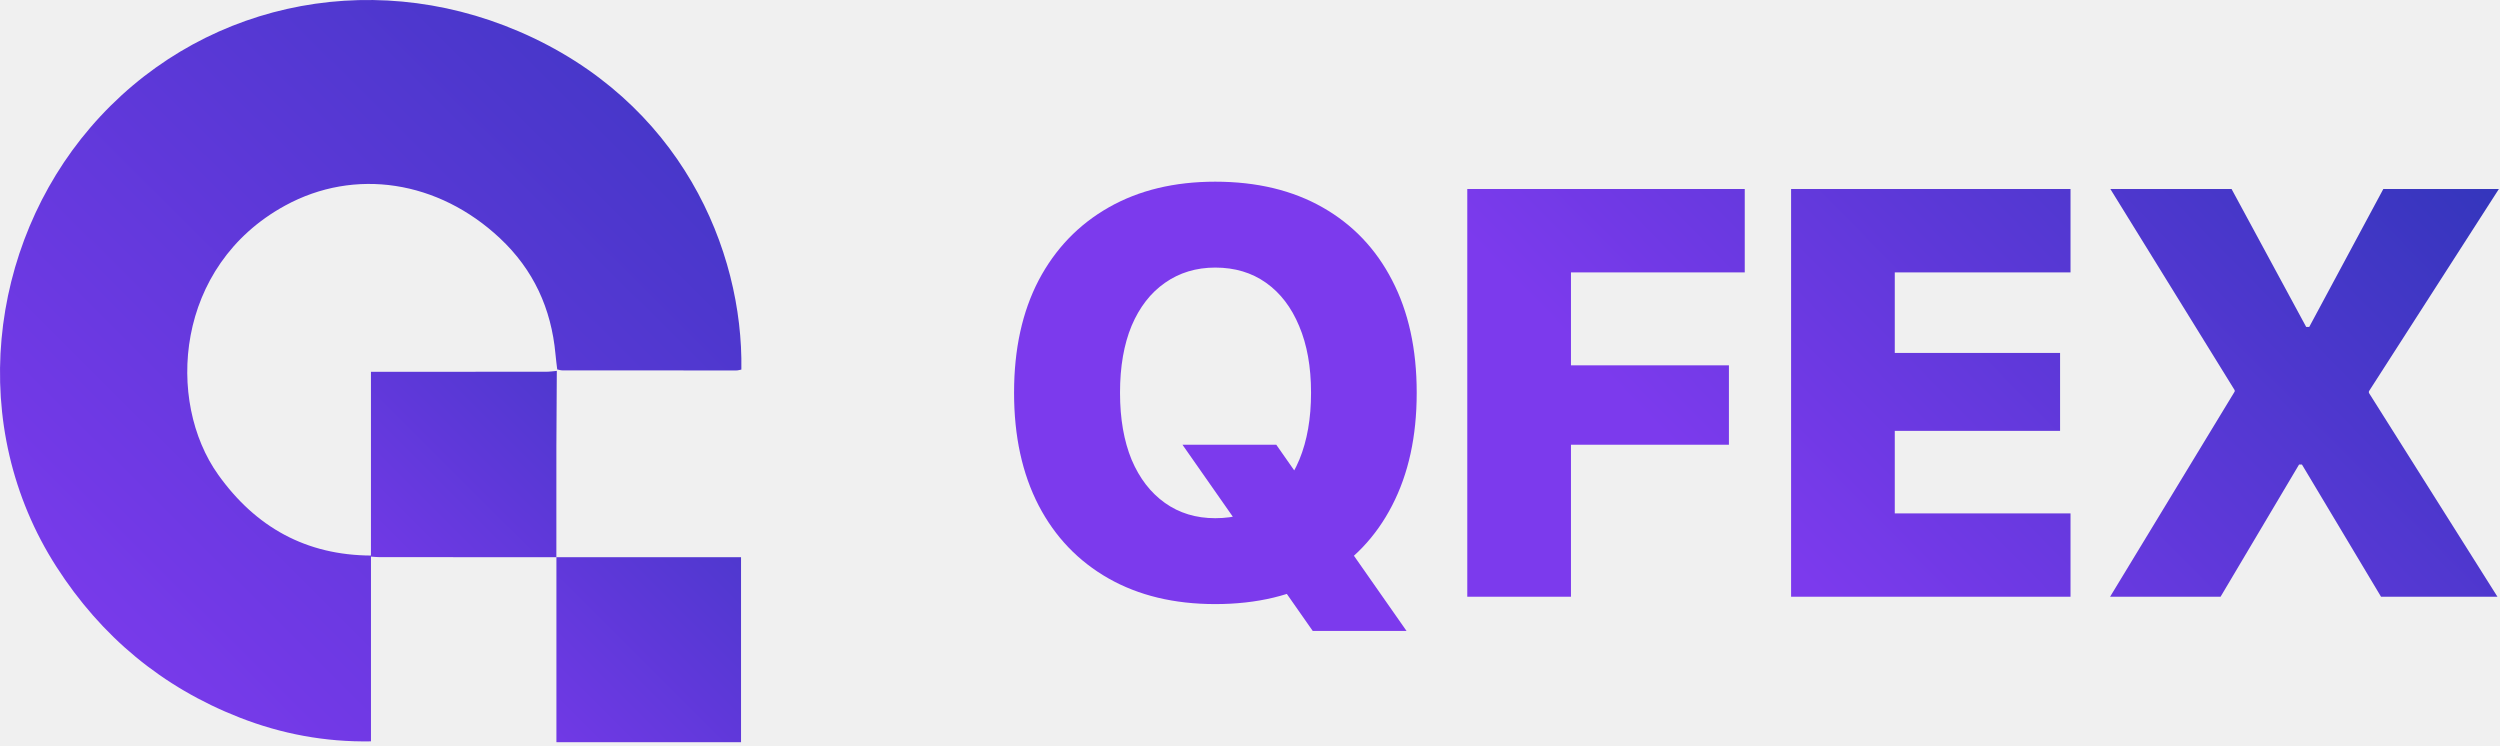
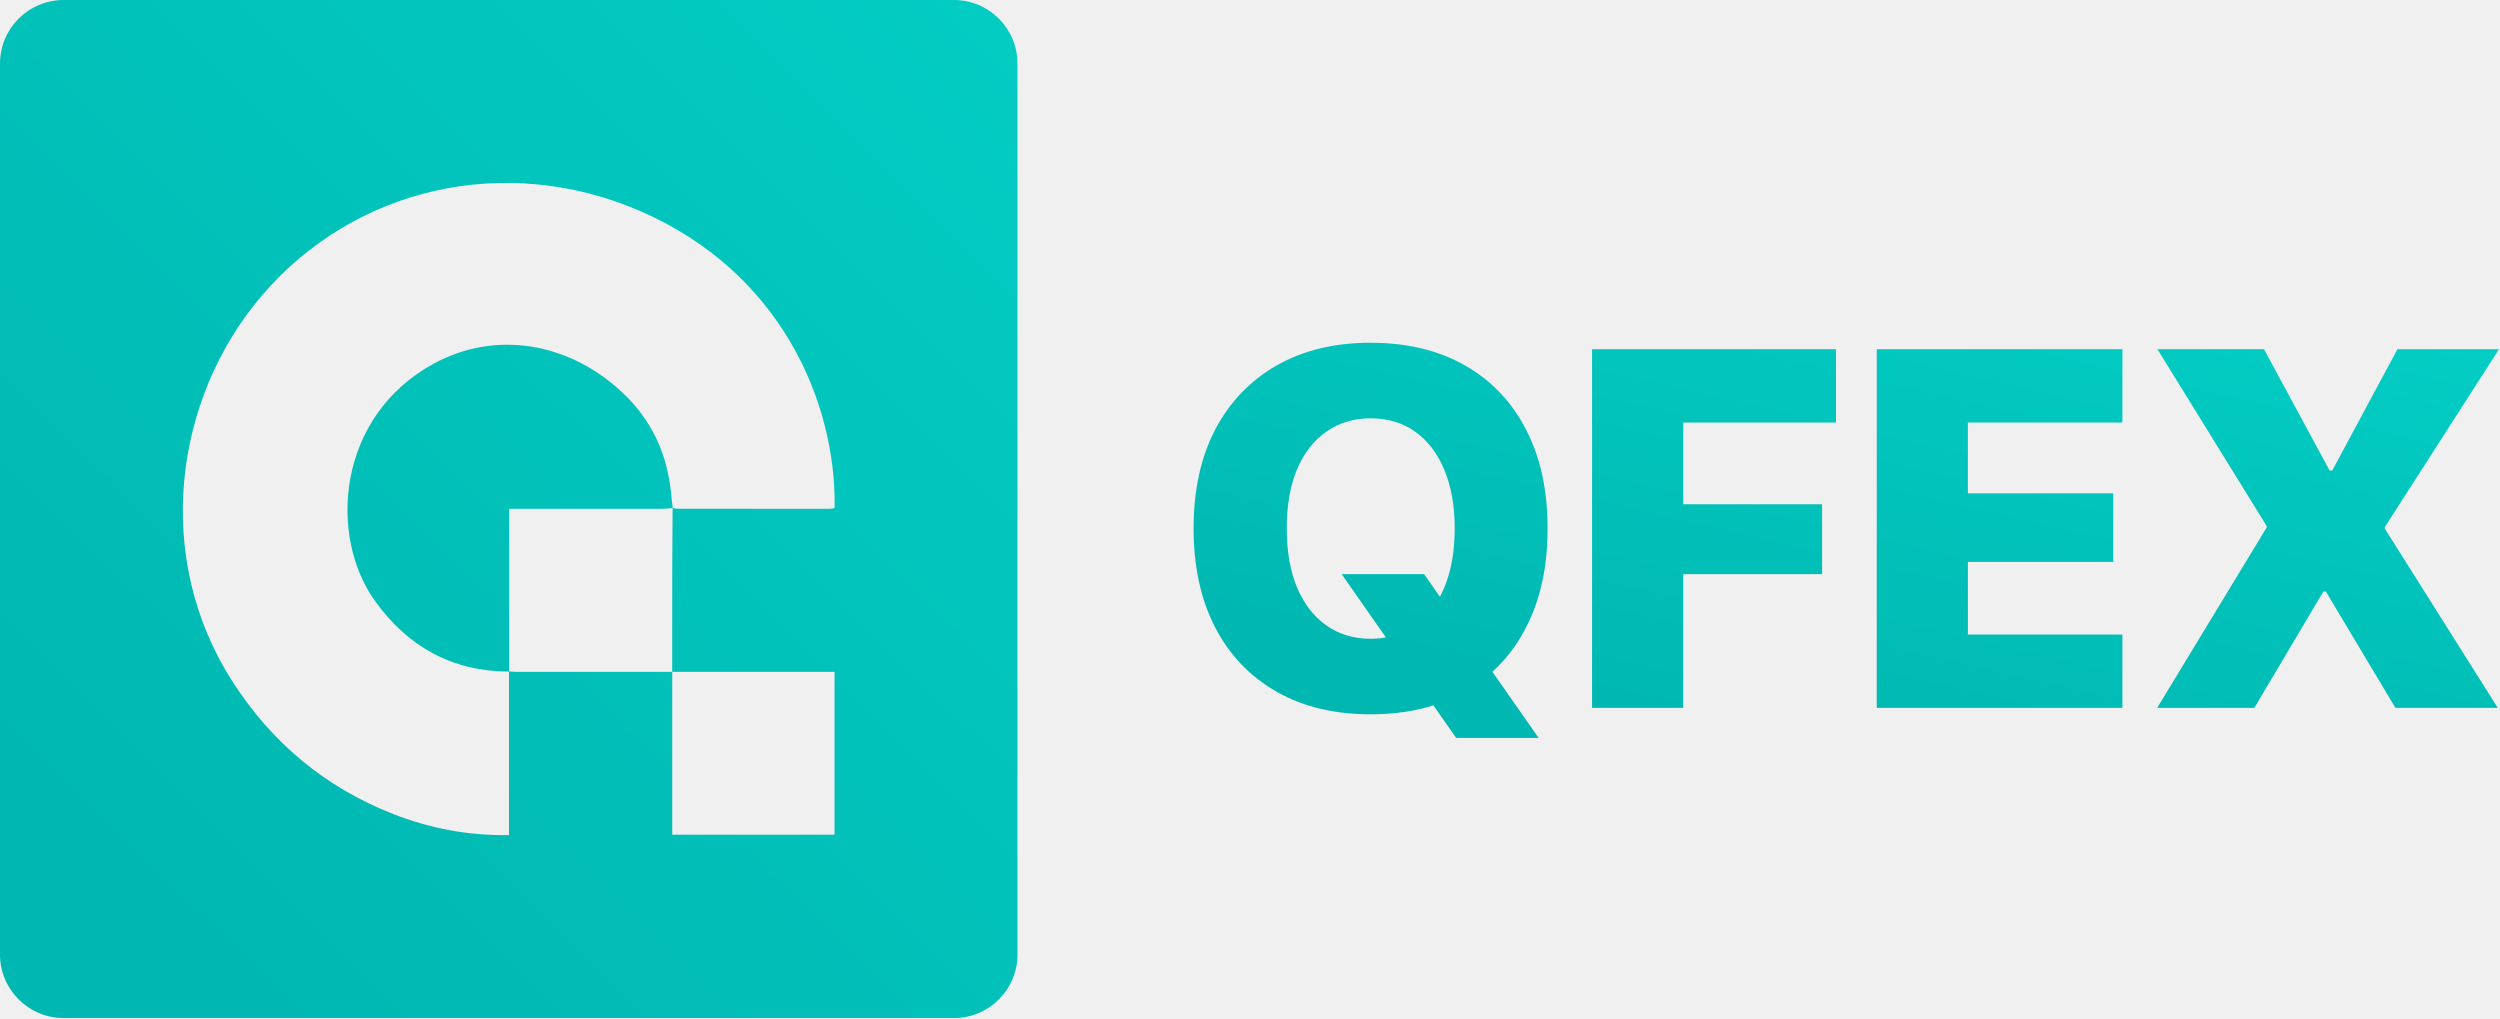
- <svg xmlns="http://www.w3.org/2000/svg" width="553" height="165" viewBox="0 0 553 165" fill="none">
-   <path d="M268.812 133.625C259.729 133.625 251.854 131.729 245.188 127.938C238.521 124.146 233.375 118.771 229.75 111.812C226.125 104.812 224.312 96.521 224.312 86.938V86.812C224.312 77.229 226.125 68.958 229.75 62C233.417 55.042 238.583 49.667 245.25 45.875C251.917 42.083 259.771 40.188 268.812 40.188C277.979 40.188 285.896 42.083 292.562 45.875C299.229 49.667 304.354 55.042 307.938 62C311.562 68.958 313.375 77.229 313.375 86.812V86.938C313.375 96.521 311.562 104.812 307.938 111.812C304.354 118.771 299.229 124.146 292.562 127.938C285.938 131.729 278.021 133.625 268.812 133.625ZM268.812 114.625C273.229 114.625 277 113.5 280.125 111.25C283.292 108.958 285.729 105.75 287.438 101.625C289.146 97.458 290 92.562 290 86.938V86.812C290 81.146 289.125 76.25 287.375 72.125C285.667 68 283.229 64.812 280.062 62.562C276.896 60.312 273.146 59.188 268.812 59.188C264.604 59.188 260.896 60.312 257.688 62.562C254.521 64.771 252.062 67.938 250.312 72.062C248.604 76.188 247.75 81.104 247.75 86.812V86.938C247.75 92.604 248.604 97.521 250.312 101.688C252.062 105.812 254.521 109 257.688 111.25C260.854 113.5 264.562 114.625 268.812 114.625ZM290.375 139.562L261.562 98.375H282.312L311.125 139.562H290.375ZM324.562 132V41.812H385.938V60.25H347.5V80.812H382.438V98.375H347.5V132H324.562ZM396.188 132V41.812H458V60.25H419.125V78.062H455.688V95.312H419.125V113.562H458V132H396.188ZM466.75 132L499.5 78.062L494.312 96.938V86.312L466.812 41.812H493.625L510.125 72.312H520.75L505.938 81.375L527.188 41.812H552.75L524 86.562V97.188L518.625 78.375L552.438 132H526.688L509.188 102.75H498.562L513.75 94L491.188 132H466.75Z" fill="url(#paint0_linear_18759_2050)" />
-   <path d="M82.06 122.827V163.989C71.885 164.162 62.249 162.345 52.958 158.707C35.852 152.007 22.403 140.808 12.492 125.383C-7.449 94.348 -2.467 54.384 19.989 28.212C43.283 1.064 81.082 -7.481 114.697 6.917C150.587 22.289 164.432 55.327 163.99 81.751C163.632 81.815 163.252 81.945 162.871 81.945C150.041 81.95 137.211 81.945 124.382 81.928C123.997 81.928 123.613 81.784 123.228 81.708L123.26 81.749C123.128 80.608 122.974 79.467 122.87 78.324C121.948 68.263 118.011 59.657 110.589 52.7C96.966 39.93 78.485 37.04 63.055 45.482C38.678 58.82 36.664 88.765 48.279 105.024C56.574 116.637 67.723 122.826 82.116 122.887L82.063 122.826L82.06 122.827Z" fill="url(#paint1_linear_18759_2050)" />
-   <path d="M123.168 82.001C123.134 87.564 123.084 93.125 123.072 98.687C123.055 106.759 123.067 114.831 123.067 123.251H163.916V164.174H123.079V123.248C122.062 123.248 121.273 123.248 120.486 123.248C108.331 123.248 96.177 123.251 84.023 123.243C83.349 123.243 82.674 123.162 82 123.119L82.053 123.18V82.24H84.195C96.391 82.24 108.588 82.243 120.785 82.231C121.59 82.231 122.394 82.107 123.199 82.041L123.167 82L123.168 82.001Z" fill="url(#paint2_linear_18759_2050)" />
+ <svg xmlns="http://www.w3.org/2000/svg" width="2716" height="1106" viewBox="0 0 2716 1106" fill="none">
+   <g clip-path="url(#clip0_19517_142561)">
+     <mask id="mask0_19517_142561" style="mask-type:luminance" maskUnits="userSpaceOnUse" x="0" y="0" width="2716" height="1106">
+       <path d="M2716 0H0V1106H2716V0Z" fill="white" />
+     </mask>
+     <g mask="url(#mask0_19517_142561)">
+       <path d="M1036.31 0C1074.47 0 1105.4 30.948 1105.4 69.125V1036.88C1105.4 1075.05 1074.47 1106 1036.31 1106H69.088C30.932 1106 0 1075.05 0 1036.88V69.125C0 30.948 30.932 0 69.088 0H1036.31ZM693.884 228.617C548.74 166.416 385.522 203.331 284.938 320.62C187.974 433.69 166.46 606.347 252.567 740.428C295.36 807.069 353.434 855.452 427.298 884.398C467.42 900.116 509.024 907.965 552.959 907.218V729.643C553.039 729.643 553.12 729.644 553.2 729.645L553.183 729.624V729.396C556.017 729.584 558.851 729.916 561.689 729.916C614.17 729.946 666.65 729.933 719.131 729.933H730.279C730.279 693.565 730.223 658.695 730.297 623.826C730.353 599.854 730.567 575.89 730.714 551.922C730.758 551.918 730.802 551.914 730.846 551.91L730.715 551.744C730.715 551.742 730.716 551.74 730.716 551.737L730.707 551.733L730.715 551.744C730.714 551.803 730.714 551.863 730.714 551.922C727.286 552.209 723.854 552.727 720.426 552.727C694.093 552.755 667.76 552.766 641.427 552.77H553.183V729.396C553.112 729.391 553.042 729.385 552.972 729.381H552.971C552.965 729.38 552.96 729.38 552.954 729.38L552.959 729.385V729.643C490.927 729.311 442.864 702.577 407.09 652.471C356.94 582.227 365.638 452.855 470.9 395.229C537.527 358.757 617.327 371.245 676.146 426.413C708.194 456.471 725.19 493.652 729.171 537.118C729.615 542.005 730.27 546.884 730.836 551.763C730.797 551.755 730.759 551.746 730.721 551.738L730.854 551.916C730.849 551.865 730.842 551.814 730.836 551.763C732.46 552.1 734.076 552.689 735.704 552.689C791.095 552.763 846.494 552.784 901.894 552.763C903.539 552.763 905.184 552.2 906.729 551.924C908.638 437.764 848.855 295.031 693.884 228.617ZM730.331 906.75H906.66V729.946H730.331V906.75ZM730.279 729.946H730.331V729.933H730.279V729.946Z" fill="url(#paint0_linear_19517_142561)" />
+       <path d="M1488.89 776.037C1449.67 776.037 1415.66 767.845 1386.88 751.467C1358.09 735.084 1335.87 711.863 1320.22 681.798C1304.57 651.555 1296.74 615.736 1296.74 574.334V573.79C1296.74 532.388 1304.57 496.655 1320.22 466.594C1336.05 436.534 1358.36 413.311 1387.15 396.929C1415.93 380.548 1449.85 372.357 1488.89 372.357C1528.47 372.357 1562.66 380.548 1591.44 396.929C1620.23 413.311 1642.36 436.534 1657.83 466.594C1673.48 496.655 1681.31 532.388 1681.31 573.79V574.334C1681.31 615.736 1673.48 651.555 1657.83 681.798C1642.36 711.863 1620.23 735.084 1591.44 751.467C1562.84 767.845 1528.65 776.037 1488.89 776.037ZM1488.89 693.951C1507.96 693.951 1524.24 689.09 1537.74 679.37C1551.41 669.467 1561.93 655.608 1569.31 637.787C1576.69 619.784 1580.38 598.632 1580.38 574.334V573.79C1580.38 549.311 1576.6 528.159 1569.04 510.337C1561.67 492.516 1551.14 478.743 1537.46 469.022C1523.8 459.302 1507.6 454.446 1488.89 454.446C1470.72 454.446 1454.71 459.302 1440.85 469.022C1427.18 478.566 1416.56 492.248 1409 510.065C1401.63 527.891 1397.94 549.129 1397.94 573.79V574.334C1397.94 598.813 1401.63 620.056 1409 638.059C1416.56 655.876 1427.18 669.649 1440.85 679.37C1454.52 689.09 1470.53 693.951 1488.89 693.951ZM1581.99 801.686L1457.58 623.746H1547.18L1671.59 801.686H1581.99ZM1729.61 769.016V379.378H1994.63V459.034H1828.66V547.868H1979.52V623.746H1828.66V769.016H1729.61ZM2038.89 769.016V379.378H2305.79V459.034H2137.93V535.987H2295.81V610.512H2137.93V689.358H2305.79V769.016H2038.89ZM2343.58 769.016L2484.99 535.987L2462.59 617.537V571.63L2343.84 379.378H2459.62L2530.87 511.145H2576.75L2512.79 550.3L2604.54 379.378H2714.92L2590.78 572.71V618.617L2567.57 537.339L2713.57 769.016H2602.39L2526.82 642.647H2480.94L2546.52 604.844L2449.1 769.016H2343.58Z" fill="url(#paint1_linear_19517_142561)" />
+     </g>
+   </g>
  <defs>
-     <linearGradient id="paint0_linear_18759_2050" x1="219.467" y1="-54.294" x2="428.029" y2="-259.854" gradientUnits="userSpaceOnUse">
-       <stop stop-color="#7C3AED" />
-       <stop offset="1" stop-color="#003399" />
+     <linearGradient id="paint0_linear_19517_142561" x1="15.882" y1="940.1" x2="2173.19" y2="-1232.48" gradientUnits="userSpaceOnUse">
+       <stop offset="0.024" stop-color="#00B8B1" />
+       <stop offset="1" stop-color="#06E5DA" />
    </linearGradient>
-     <linearGradient id="paint1_linear_18759_2050" x1="2.357" y1="139.401" x2="322.248" y2="-182.928" gradientUnits="userSpaceOnUse">
-       <stop stop-color="#7C3AED" />
-       <stop offset="0.939" stop-color="#003399" />
+     <linearGradient id="paint1_linear_19517_142561" x1="1298.97" y1="688.226" x2="1586.71" y2="-560.09" gradientUnits="userSpaceOnUse">
+       <stop offset="0.024" stop-color="#00B8B1" />
+       <stop offset="1" stop-color="#06E5DA" />
    </linearGradient>
-     <linearGradient id="paint2_linear_18759_2050" x1="83.177" y1="151.848" x2="243.465" y2="-9.153" gradientUnits="userSpaceOnUse">
-       <stop stop-color="#7C3AED" />
-       <stop offset="0.939" stop-color="#003399" />
-     </linearGradient>
+     <clipPath id="clip0_19517_142561">
+       <rect width="2716" height="1106" fill="white" />
+     </clipPath>
  </defs>
</svg>
